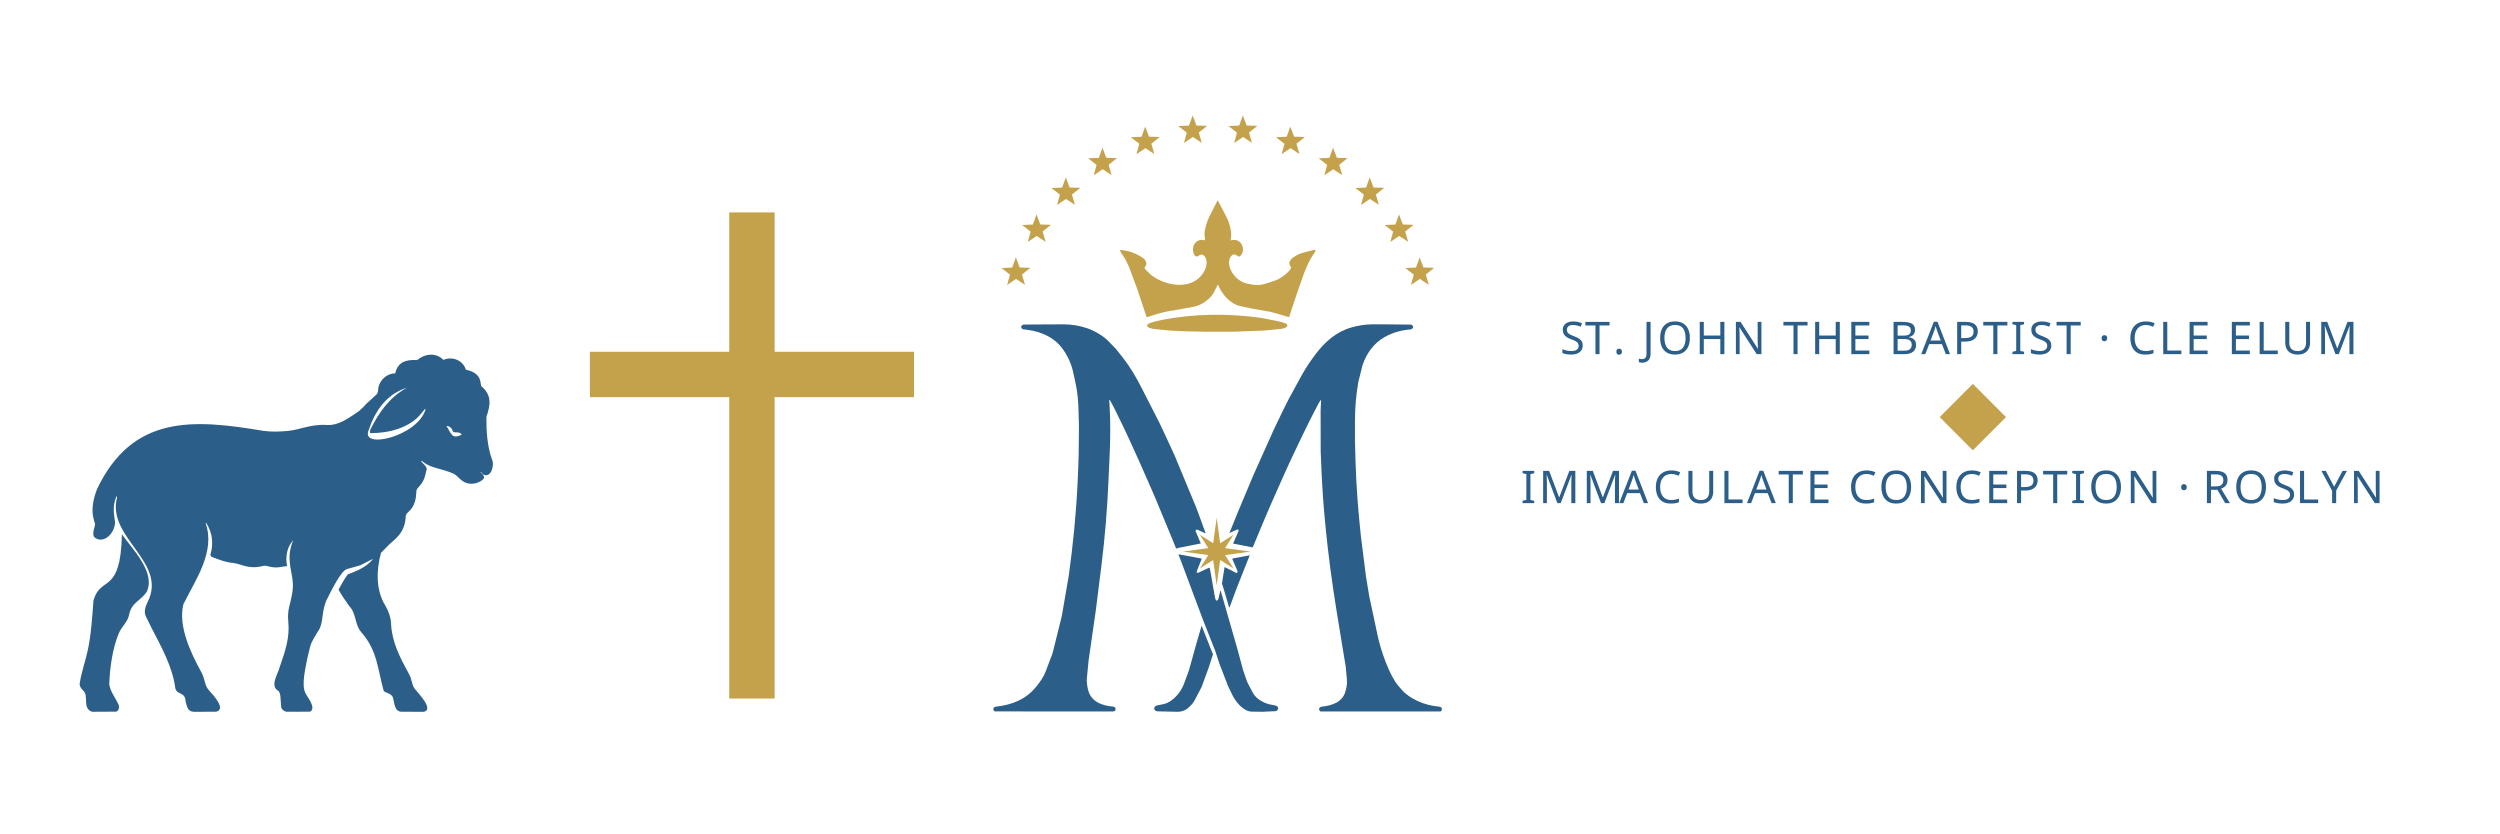
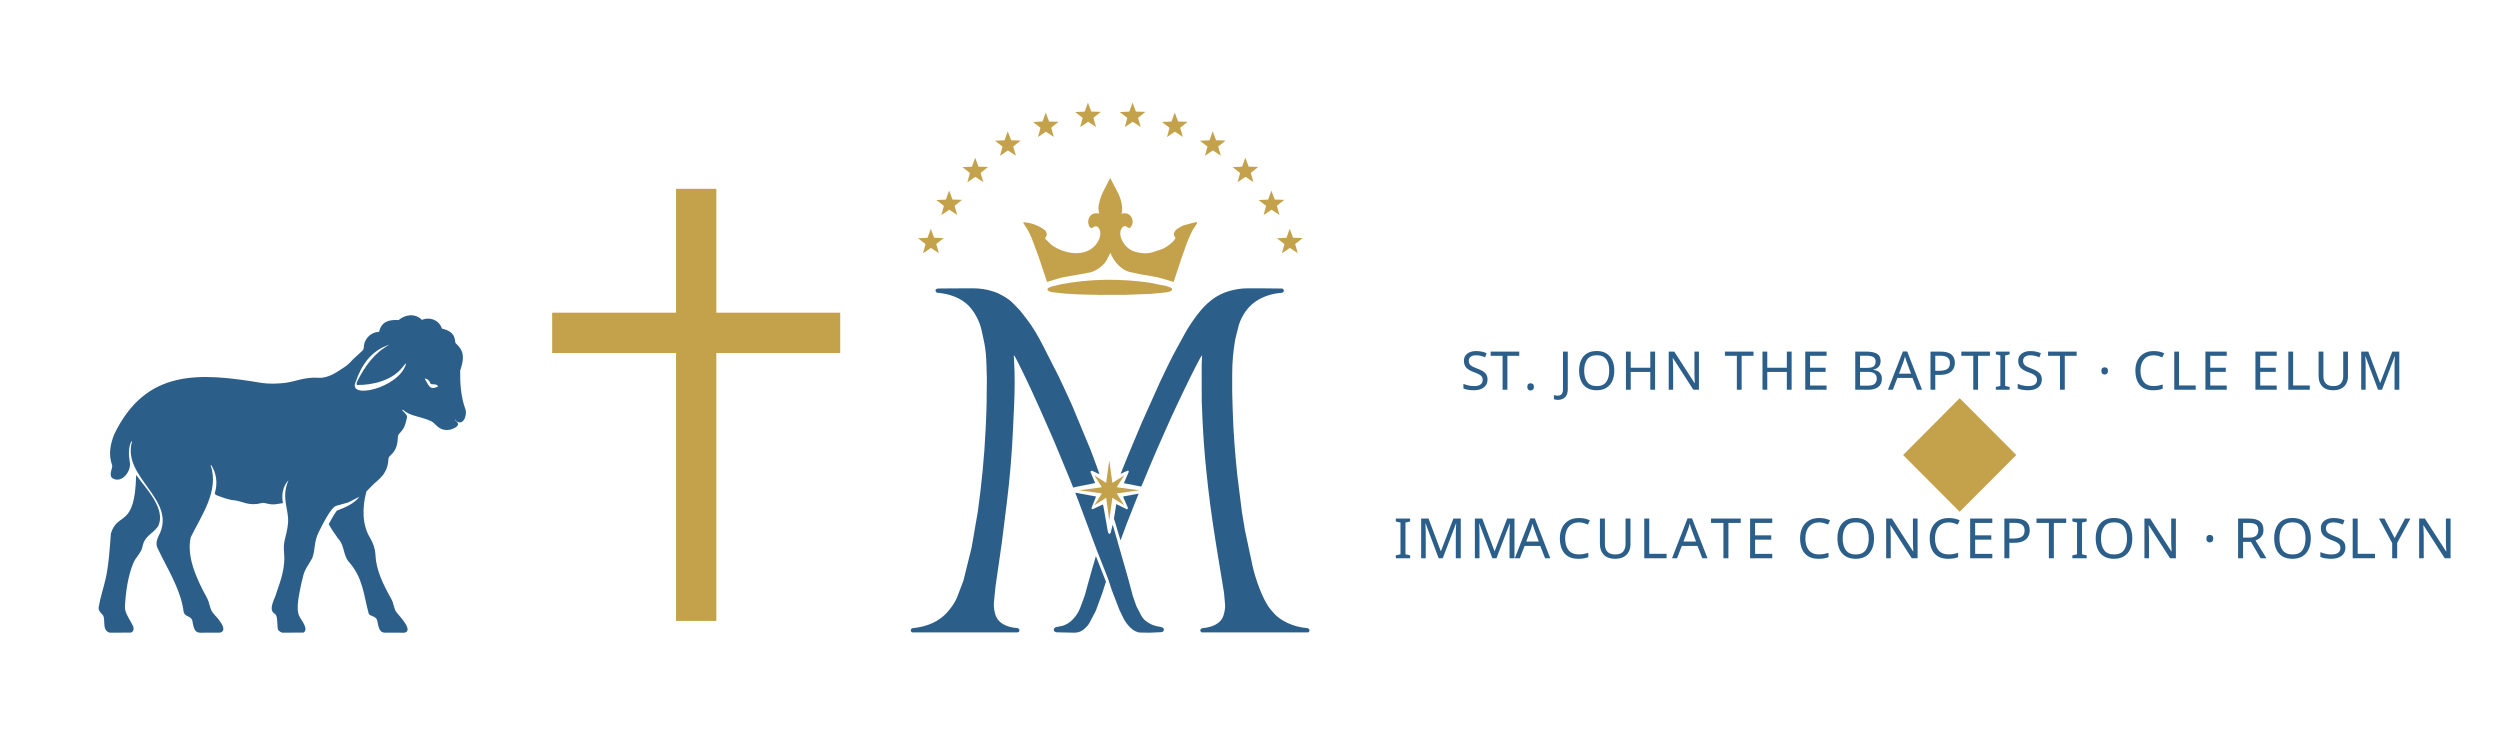
- <svg xmlns="http://www.w3.org/2000/svg" id="AB4-primary-lockup" viewBox="0 0 3600 1200">
+ <svg xmlns="http://www.w3.org/2000/svg" id="AB4-primary-lockup" viewBox="0 0 4050 1200">
  <g id="lockup-full-color">
    <g id="icon-group">
      <g id="lockup-m">
        <g id="crown-stars-accent">
-           <path d="M1747.99,421.07c-4.21,8.41-17.58,18.5-27.59,20.35l-19.25,3.57c-11.23,2.08-22.31,3.29-33.13,6.62l-16.83,5.18-13.66-40.93-11.23-30.18-4.13-9c-3.45-7.52-11.63-17.02-8.85-16.7l5.32.63c7.87.93,14.97,3.84,21.94,7.5l6.51,4.3c1.98,1.3,3.59,4.94,3.75,7.51.18,2.77-4.14,5.33-1.92,7.52l8.61,8.49c17.85,13.81,46.86,20,65.27,7.28,13.43-9.28,19.91-28.14,9.74-36.12-.98-.77-3.89-.59-4.88.09l-2.79,1.91c-1.08.74-3.92-.1-4.74-1.55-3.37-6.01-3.06-13.24,1.57-18.31,3.51-3.84,8.71-4.52,13.57-3.21l-.73-8.48c-.52-6.07,3.94-20.01,7.32-26.58l11.67-22.67,12.36,23.73c5.21,10,8.75,23.79,6.08,34.18l3.18-.55c7.06-1.22,12.76,3.59,14.38,10.32,1.84,7.63-3.61,14.33-5.87,13.5s-6.03-5.88-10.48-1.06c-9.61,10.41,2.29,36.07,23.6,40.17l6.05,1.16c6.97,1.34,14.28.66,20.99-1.61l13.33-4.51c6.2-2.09,21.04-12.45,22.15-18.67-1.46-1.36-3.39-5.04-2.39-7.46,1.07-2.58,2.89-5.21,5.06-6.64,3.99-2.63,7.95-5.17,12.48-6.36l17.63-4.65c.74-.19,2.92.69,2.45,1.42l-7.51,11.68-4.08,8.31-4.81,11.37-9.58,27.03-12.28,37.08-26.04-7.58-29.04-5.07-16.01-3.5c-13.41-2.93-26.22-17.26-31.22-30.73l-1.08,1.37-4.92,9.81Z" fill="#c4a24c" />
-           <path d="M1777.03,477.66l-40.21.09-25.21-.56-11.58-.41c-13.29-.47-25.98-1.55-39.23-3.26-4.08-.53-8.61-2.13-8.91-4.19-.1-.69.62-2.57,1.29-2.85l5.62-2.34,14.47-3.54c47.09-9.09,96.7-9.54,144.16-2.62l27.26,5.48,7.63,2.71c.56.2,1.45,1.88,1.5,2.48.19,2.48-4.72,4.53-9.11,4.96l-24.47,2.41-43.21,1.64Z" fill="#c4a24c" />
-           <polygon points="1776.23 818.53 1757.02 806.39 1752.01 843.11 1747.01 806.39 1727.8 818.53 1739.93 799.32 1703.21 794.31 1739.93 789.3 1727.8 770.09 1747.01 782.22 1752.01 745.51 1757.02 782.22 1776.23 770.09 1764.1 789.3 1800.81 794.31 1764.1 799.32 1776.23 818.53" fill="#c4a24c" />
+           <path d="M1793,421.07c-4.21,8.41-17.58,18.5-27.59,20.35l-19.25,3.57c-11.23,2.08-22.31,3.29-33.13,6.62l-16.83,5.18-13.66-40.93-11.23-30.18-4.13-9c-3.45-7.52-11.63-17.02-8.85-16.7l5.32.63c7.87.93,14.97,3.84,21.94,7.5l6.51,4.3c1.98,1.3,3.59,4.94,3.75,7.51.18,2.77-4.14,5.33-1.92,7.52l8.61,8.49c17.85,13.81,46.86,20,65.27,7.28,13.43-9.28,19.91-28.14,9.74-36.12-.98-.77-3.89-.59-4.88.09l-2.79,1.91c-1.08.74-3.92-.1-4.74-1.55-3.37-6.01-3.06-13.24,1.57-18.31,3.51-3.84,8.71-4.52,13.57-3.21l-.73-8.48c-.52-6.07,3.94-20.01,7.32-26.58l11.67-22.67,12.36,23.73c5.21,10,8.75,23.79,6.08,34.18l3.18-.55c7.06-1.22,12.76,3.59,14.38,10.32,1.84,7.63-3.61,14.33-5.87,13.5s-6.03-5.88-10.48-1.06c-9.61,10.41,2.29,36.07,23.6,40.17l6.05,1.16c6.97,1.34,14.28.66,20.99-1.61l13.33-4.51c6.2-2.09,21.04-12.45,22.15-18.67-1.46-1.36-3.39-5.04-2.39-7.46,1.07-2.58,2.89-5.21,5.06-6.64,3.99-2.63,7.95-5.17,12.48-6.36l17.63-4.65c.74-.19,2.92.69,2.45,1.42l-7.51,11.68-4.08,8.31-4.81,11.37-9.58,27.03-12.28,37.08-26.04-7.58-29.04-5.07-16.01-3.5c-13.41-2.93-26.22-17.26-31.22-30.73l-1.08,1.37-4.92,9.81Z" fill="#c4a24c" />
+           <path d="M1822.04,477.66l-40.21.09-25.21-.56-11.58-.41c-13.29-.47-25.98-1.55-39.23-3.26-4.08-.53-8.61-2.13-8.91-4.19-.1-.69.62-2.57,1.29-2.85l5.62-2.34,14.47-3.54c47.09-9.09,96.7-9.54,144.16-2.62l27.26,5.48,7.63,2.71c.56.2,1.45,1.88,1.5,2.48.19,2.48-4.72,4.53-9.11,4.96l-24.47,2.41-43.21,1.64Z" fill="#c4a24c" />
+           <polygon points="1821.24 818.53 1802.03 806.39 1797.03 843.11 1792.02 806.39 1772.81 818.53 1784.94 799.32 1748.22 794.31 1784.94 789.3 1772.81 770.09 1792.02 782.22 1797.03 745.51 1802.03 782.22 1821.24 770.09 1809.11 789.3 1845.83 794.31 1809.11 799.32 1821.24 818.53" fill="#c4a24c" />
          <g id="Stars">
-             <polygon id="Left_Star" data-name="Left Star" points="1476.01 410.17 1463.08 401.68 1450.28 410.37 1454.37 395.45 1442.15 385.96 1457.6 385.23 1462.85 370.68 1468.31 385.15 1483.77 385.64 1471.7 395.31 1476.01 410.17" fill="#c4a24c" />
-             <polygon points="1505.72 348.27 1492.79 339.77 1479.99 348.46 1484.08 333.54 1471.86 324.05 1487.31 323.33 1492.56 308.77 1498.02 323.25 1513.48 323.74 1501.41 333.41 1505.72 348.27" fill="#c4a24c" />
-             <polygon points="1547.92 294.98 1534.99 286.49 1522.19 295.18 1526.28 280.26 1514.06 270.77 1529.51 270.04 1534.76 255.49 1540.22 269.96 1555.68 270.45 1543.61 280.12 1547.92 294.98" fill="#c4a24c" />
-             <polygon points="1600.72 252.21 1587.79 243.71 1575 252.4 1579.08 237.48 1566.86 228 1582.31 227.27 1587.56 212.72 1593.03 227.19 1608.49 227.68 1596.41 237.35 1600.72 252.21" fill="#c4a24c" />
-             <polygon points="1662.24 221.83 1649.32 213.34 1636.52 222.03 1640.6 207.1 1628.38 197.62 1643.83 196.89 1649.08 182.34 1654.55 196.81 1670.01 197.3 1657.93 206.97 1662.24 221.83" fill="#c4a24c" />
-             <polygon points="1730.59 205.74 1717.66 197.24 1704.87 205.93 1708.95 191.01 1696.73 181.53 1712.18 180.8 1717.43 166.25 1722.89 180.72 1738.36 181.21 1726.28 190.88 1730.59 205.74" fill="#c4a24c" />
-             <polygon points="1802.88 205.74 1789.95 197.24 1777.16 205.93 1781.24 191.01 1769.02 181.53 1784.47 180.8 1789.72 166.25 1795.19 180.72 1810.65 181.21 1798.57 190.88 1802.88 205.74" fill="#c4a24c" />
-             <polygon points="1871.23 221.83 1858.3 213.34 1845.51 222.03 1849.59 207.1 1837.37 197.62 1852.82 196.89 1858.07 182.34 1863.53 196.81 1879 197.3 1866.92 206.97 1871.23 221.83" fill="#c4a24c" />
-             <polygon points="1932.75 252.21 1919.82 243.71 1907.03 252.4 1911.11 237.48 1898.89 228 1914.34 227.27 1919.59 212.72 1925.06 227.19 1940.52 227.68 1928.44 237.35 1932.75 252.21" fill="#c4a24c" />
-             <polygon points="1985.56 294.98 1972.63 286.49 1959.83 295.18 1963.91 280.26 1951.69 270.77 1967.15 270.04 1972.39 255.49 1977.86 269.96 1993.32 270.45 1981.25 280.12 1985.56 294.98" fill="#c4a24c" />
-             <polygon points="2027.76 348.27 2014.83 339.77 2002.03 348.46 2006.12 333.54 1993.9 324.05 2009.35 323.33 2014.59 308.77 2020.06 323.25 2035.52 323.74 2023.45 333.41 2027.76 348.27" fill="#c4a24c" />
-             <polygon id="Right_Star" data-name="Right Star" points="2057.47 410.17 2044.54 401.68 2031.74 410.37 2035.82 395.45 2023.6 385.96 2039.06 385.23 2044.3 370.68 2049.77 385.15 2065.23 385.64 2053.16 395.31 2057.47 410.17" fill="#c4a24c" />
+             <polygon id="Left_Star" data-name="Left Star" points="1521.02 410.17 1508.09 401.68 1495.29 410.37 1499.38 395.45 1487.16 385.96 1502.61 385.23 1507.86 370.68 1513.32 385.15 1528.79 385.64 1516.71 395.31 1521.02 410.17" fill="#c4a24c" />
+             <polygon points="1550.73 348.27 1537.8 339.77 1525 348.46 1529.09 333.54 1516.87 324.05 1532.32 323.33 1537.57 308.77 1543.03 323.25 1558.5 323.74 1546.42 333.41 1550.73 348.27" fill="#c4a24c" />
+             <polygon points="1592.93 294.98 1580 286.49 1567.2 295.18 1571.29 280.26 1559.07 270.77 1574.52 270.04 1579.77 255.49 1585.23 269.96 1600.7 270.45 1588.62 280.12 1592.93 294.98" fill="#c4a24c" />
+             <polygon points="1645.74 252.21 1632.81 243.71 1620.01 252.4 1624.09 237.48 1611.87 228 1627.33 227.27 1632.57 212.72 1638.04 227.19 1653.5 227.68 1641.42 237.35 1645.74 252.21" fill="#c4a24c" />
+             <polygon points="1707.26 221.83 1694.33 213.34 1681.53 222.03 1685.61 207.1 1673.39 197.62 1688.85 196.89 1694.09 182.34 1699.56 196.81 1715.02 197.3 1702.94 206.97 1707.26 221.83" fill="#c4a24c" />
+             <polygon points="1775.6 205.74 1762.68 197.24 1749.88 205.93 1753.96 191.01 1741.74 181.53 1757.2 180.8 1762.44 166.25 1767.91 180.72 1783.37 181.21 1771.29 190.88 1775.6 205.74" fill="#c4a24c" />
+             <polygon points="1847.9 205.74 1834.97 197.24 1822.17 205.93 1826.25 191.01 1814.03 181.53 1829.49 180.8 1834.73 166.25 1840.2 180.72 1855.66 181.21 1843.58 190.88 1847.9 205.74" fill="#c4a24c" />
+             <polygon points="1916.24 221.83 1903.32 213.34 1890.52 222.03 1894.6 207.1 1882.38 197.62 1897.83 196.89 1903.08 182.34 1908.55 196.81 1924.01 197.3 1911.93 206.97 1916.24 221.83" fill="#c4a24c" />
+             <polygon points="1977.76 252.21 1964.84 243.71 1952.04 252.4 1956.12 237.48 1943.9 228 1959.36 227.27 1964.6 212.72 1970.07 227.19 1985.53 227.68 1973.45 237.35 1977.76 252.21" fill="#c4a24c" />
+             <polygon points="2030.57 294.98 2017.64 286.49 2004.84 295.18 2008.93 280.26 1996.71 270.77 2012.16 270.04 2017.41 255.49 2022.87 269.96 2038.33 270.45 2026.26 280.12 2030.57 294.98" fill="#c4a24c" />
+             <polygon points="2072.77 348.27 2059.84 339.77 2047.04 348.46 2051.13 333.54 2038.91 324.05 2054.36 323.33 2059.61 308.77 2065.07 323.25 2080.53 323.74 2068.46 333.41 2072.77 348.27" fill="#c4a24c" />
+             <polygon id="Right_Star" data-name="Right Star" points="2102.48 410.17 2089.55 401.68 2076.75 410.37 2080.84 395.45 2068.62 385.96 2084.07 385.23 2089.32 370.68 2094.78 385.15 2110.24 385.64 2098.17 395.31 2102.48 410.17" fill="#c4a24c" />
          </g>
        </g>
        <g id="m-letterform">
          <g>
-             <path d="M1903.58,690.68l-.84-16.82-.95-24.42-.1-58.41.74-15.71-2.98,4.31-7.58,14.43-9.81,19.5-12.69,26.27-7.31,15.39-4.16,8.9-5.68,12.24-20.96,47.18-5.67,13.06-8.96,21.15-11.7,28.16c-.25.6-1.18,2.08-1.37,2.34l-10.17-2.01-17.73-3.49,7.67-17.62c.21-.49.29-2.12-.09-2.25l-1.5-.49-11.42,5.21,13.19-32.46,21.14-50.4,29.63-66.12,11.87-24.76,5.91-11.92,3.85-7.61,18.09-33.12c6.09-11.15,12.95-21.3,20.6-31.4,13.55-17.87,29.98-32.3,51.82-38.39,9.82-2.74,19.7-4.36,29.86-4.35l22.24.02,33.49.35c1.33.01,2.98,2.31,2.93,3.64-.04,1.19-1.88,3.17-3.29,3.27-13.4.97-25.72,4.32-37.36,10.78-16.06,8.91-26.37,23.53-32.29,40.83l-6.01,24.08c-3.09,18.21-4.82,36.17-4.83,54.73l-.02,30.09.82,29.36c1.01,36.09,3.85,71.22,7.63,107.18l7.37,58.48,4.86,29.32,12.13,56.82c4.3,20.13,16.66,56.43,29.48,71.34l4.91,5.7c6.17,7.17,14.11,12.22,22.71,16.26,10.03,4.71,20.31,7.2,31.52,8.26,1.48.14,3.14,1.36,3.67,2.44s-.46,4.49-2.23,4.49h-172.1c-1.42,0-2.73-2.85-2.46-3.9.38-1.45,2.06-2.86,3.87-3.03,14.91-1.4,29.71-6.78,33.94-21.32,1.63-5.62,2.83-11.63,2.29-17.54l-1.71-18.8-8.45-51.18c-6.63-40.15-12.81-79.49-17.38-119.92-3.7-32.75-6.77-64.73-8.44-98.12Z" fill="#2c5e8a" />
-             <path d="M1761.88,847.38l-2.28-7.07,3.77-23.73,17.11,8.55c.93.47,2.16-2.43,1.62-2.78l-7.38-16.72.4-1.49,18.6-3.38,5.91-1.07-4.8,11.88-14.7,37.18-9,24.39-.61,1.65c-.12.32-.75-.65-.88-1.07l-3.35-11.41-4.41-14.93Z" fill="#2c5e8a" />
-             <path d="M1597.31,575.69l.59,10.46c1.34,23.68.99,46.87-.08,70.59l-1.62,35.93c-1.84,40.86-5.04,80.91-10.12,121.45l-8.15,65.08-10.33,71.77-2.47,25.27c-.56,5.74.38,11.54,1.69,17.07,3.9,16.47,19.45,22.97,36,24.13,1.31.09,3.68,1.58,3.62,2.74-.06,1.13-.21,2.37-.41,2.98-.25.77-2.25,1.32-3.48,1.32l-169.68-.02c-1.49,0-2.72-2.82-2.52-3.91s1.84-2.77,3.19-2.91c23.54-2.43,43.95-10.55,58.8-29.02,5.5-6.85,10.49-13.93,13.6-22.15l9.82-25.93,13.22-53.39,10.17-58.94c6.01-44.21,10.48-87.8,12.52-132.29l.9-19.65.74-22.75.38-40.6-.64-21.99c-.38-13.19-1.36-26.04-4.18-38.9l-3.79-17.29c-2.96-13.48-10.46-28.33-19.99-38.52-6.68-7.14-14.96-12.18-24-15.8-9.14-3.66-18.17-5.21-28.07-6.27-1.19-.13-2.75-2.64-2.56-3.81.21-1.31,2.24-2.93,3.65-2.94l21.3-.19,35.25-.17c11.8-.06,23.28,1.76,34.48,5.48,9.98,3.32,23.43,11.02,30.44,18.24l11.61,11.94,10.72,13.73c10.65,13.64,18.97,28.33,26.87,43.82l25.2,49.45,7.83,16.6,8.47,18.35,5.37,11.79,29.79,71.7,4.54,11.82,10.16,28.08-2.43-.92-8.67-4.06c-.48-.23-1.74-.41-2.17-.42-.57-.01-1.43,1.74-1.2,2.28l6.82,16.11.65,1.54c.02.06-.66.12-1.25.24l-14.76,2.96-15.75,3.11-3.79,1.01-5.28-13.15-25.42-61.4-10.9-24.96-11.2-25.35-12.93-28.53-4.13-8.93-5.97-12.69-12.56-25.74-6.46-12.32c-.12-.23-1.62-1.28-1.44-1.13Z" fill="#2c5e8a" />
+             <path d="M1948.6,690.68l-.84-16.82-.95-24.42-.1-58.41.74-15.71-2.98,4.31-7.58,14.43-9.81,19.5-12.69,26.27-7.31,15.39-4.16,8.9-5.68,12.24-20.96,47.18-5.67,13.06-8.96,21.15-11.7,28.16c-.25.6-1.18,2.08-1.37,2.34l-10.17-2.01-17.73-3.49,7.67-17.62c.21-.49.29-2.12-.09-2.25l-1.5-.49-11.42,5.21,13.19-32.46,21.14-50.4,29.63-66.12,11.87-24.76,5.91-11.92,3.85-7.61,18.09-33.12c6.09-11.15,12.95-21.3,20.6-31.4,13.55-17.87,29.98-32.3,51.82-38.39,9.82-2.74,19.7-4.36,29.86-4.35l22.24.02,33.49.35c1.33.01,2.98,2.31,2.93,3.64-.04,1.19-1.88,3.17-3.29,3.27-13.4.97-25.72,4.32-37.36,10.78-16.06,8.91-26.37,23.53-32.29,40.83l-6.01,24.08c-3.09,18.21-4.82,36.17-4.83,54.73l-.02,30.09.82,29.36c1.01,36.09,3.85,71.22,7.63,107.18l7.37,58.48,4.86,29.32,12.13,56.82c4.3,20.13,16.66,56.43,29.48,71.34l4.91,5.7c6.17,7.17,14.11,12.22,22.71,16.26,10.03,4.71,20.31,7.2,31.52,8.26,1.48.14,3.14,1.36,3.67,2.44s-.46,4.49-2.23,4.49h-172.1c-1.42,0-2.73-2.85-2.46-3.9.38-1.45,2.06-2.86,3.87-3.03,14.91-1.4,29.71-6.78,33.94-21.32,1.63-5.62,2.83-11.63,2.29-17.54l-1.71-18.8-8.45-51.18c-6.63-40.15-12.81-79.49-17.38-119.92-3.7-32.75-6.77-64.73-8.44-98.12Z" fill="#2c5e8a" />
+             <path d="M1806.89,847.38l-2.28-7.07,3.77-23.73,17.11,8.55c.93.47,2.16-2.43,1.62-2.78l-7.38-16.72.4-1.49,18.6-3.38,5.91-1.07-4.8,11.88-14.7,37.18-9,24.39-.61,1.65c-.12.32-.75-.65-.88-1.07l-3.35-11.41-4.41-14.93Z" fill="#2c5e8a" />
+             <path d="M1642.32,575.69l.59,10.46c1.34,23.68.99,46.87-.08,70.59l-1.62,35.93c-1.84,40.86-5.04,80.91-10.12,121.45l-8.15,65.08-10.33,71.77-2.47,25.27c-.56,5.74.38,11.54,1.69,17.07,3.9,16.47,19.45,22.97,36,24.13,1.31.09,3.68,1.58,3.62,2.74-.06,1.13-.21,2.37-.41,2.98-.25.77-2.25,1.32-3.48,1.32l-169.68-.02c-1.49,0-2.72-2.82-2.52-3.91s1.84-2.77,3.19-2.91c23.54-2.43,43.95-10.55,58.8-29.02,5.5-6.85,10.49-13.93,13.6-22.15l9.82-25.93,13.22-53.39,10.17-58.94c6.01-44.21,10.48-87.8,12.52-132.29l.9-19.65.74-22.75.38-40.6-.64-21.99c-.38-13.19-1.36-26.04-4.18-38.9l-3.79-17.29c-2.96-13.48-10.46-28.33-19.99-38.52-6.68-7.14-14.96-12.18-24-15.8-9.14-3.66-18.17-5.21-28.07-6.27-1.19-.13-2.75-2.64-2.56-3.81.21-1.31,2.24-2.93,3.65-2.94l21.3-.19,35.25-.17c11.8-.06,23.28,1.76,34.48,5.48,9.98,3.32,23.43,11.02,30.44,18.24l11.61,11.94,10.72,13.73c10.65,13.64,18.97,28.33,26.87,43.82l25.2,49.45,7.83,16.6,8.47,18.35,5.37,11.79,29.79,71.7,4.54,11.82,10.16,28.08-2.43-.92-8.67-4.06c-.48-.23-1.74-.41-2.17-.42-.57-.01-1.43,1.74-1.2,2.28l6.82,16.11.65,1.54c.02.06-.66.12-1.25.24l-14.76,2.96-15.75,3.11-3.79,1.01-5.28-13.15-25.42-61.4-10.9-24.96-11.2-25.35-12.93-28.53-4.13-8.93-5.97-12.69-12.56-25.74-6.46-12.32c-.12-.23-1.62-1.28-1.44-1.13Z" fill="#2c5e8a" />
          </g>
          <g>
-             <path d="M1840.53,1019.61c-1.08-5.58-8.45-2.89-19.21-7.59-7.28-3.17-13.9-7.96-17.55-14.97l-7.8-14.98-5.88-16.88-8.11-30.15-24.04-83.92c-.18-.09-.5-.25-.69-.35l-2.77,11.82c-.17.71-1.79,2.55-2.39,2.44-.92-.17-2.1-2.3-2.28-3.37l-5.49-31.24-1.92-10.9c-.09-.53-.8-2.2-.92-2.32l-15.94,7.57c-.53.25-2.2,0-2.26-.43-.04-.29-.04-1.4.14-1.85l7.15-18.1-33.73-6.24,3.98,10.19,31.63,84.63h.02s16.96,43.01,16.96,43.01c.15-.02.23-.01.1.05l6.6,20.06,12.22,31.72,6.05,12.63c5,10.44,16.36,24.11,27.91,24.29l15.75.24,18.72-.9c1.99-.1,4.15-2.45,3.76-4.47Z" fill="#2c5e8a" />
-             <path d="M1757.24,850.77h0c-.24-.12-.17-.09,0,0Z" fill="#2c5e8a" />
+             <path d="M1885.54,1019.61c-1.08-5.58-8.45-2.89-19.21-7.59-7.28-3.17-13.9-7.96-17.55-14.97l-7.8-14.98-5.88-16.88-8.11-30.15-24.04-83.92c-.18-.09-.5-.25-.69-.35l-2.77,11.82c-.17.71-1.79,2.55-2.39,2.44-.92-.17-2.1-2.3-2.28-3.37l-5.49-31.24-1.92-10.9c-.09-.53-.8-2.2-.92-2.32l-15.94,7.57c-.53.25-2.2,0-2.26-.43-.04-.29-.04-1.4.14-1.85l7.15-18.1-33.73-6.24,3.98,10.19,31.63,84.63h.02s16.96,43.01,16.96,43.01c.15-.02.23-.01.1.05l6.6,20.06,12.22,31.72,6.05,12.63c5,10.44,16.36,24.11,27.91,24.29l15.75.24,18.72-.9c1.99-.1,4.15-2.45,3.76-4.47Z" fill="#2c5e8a" />
+             <path d="M1802.26,850.77h0c-.24-.12-.17-.09,0,0Z" fill="#2c5e8a" />
          </g>
-           <path d="M1745.12,938.45h-.01s-14.79-37.52-14.79-37.52l-8.72,30.08-9.52,34.33-7.26,19.58c-4.53,12.22-16.3,26.31-29.44,29.02l-9.51,1.97c-2.12.44-3.98,2.55-3.8,4.59.19,2.14,2.4,3.77,4.78,3.82l28.54.65c6.33.14,12.38-2.37,16.84-6.67,2.93-2.82,5.88-5.76,7.76-9.35l10.35-19.73,10.41-28.53,5.9-18.43-1.51-3.84Z" fill="#2c5e8a" />
+           <path d="M1790.13,938.45h-.01s-14.79-37.52-14.79-37.52l-8.72,30.08-9.52,34.33-7.26,19.58c-4.53,12.22-16.3,26.31-29.44,29.02l-9.51,1.97c-2.12.44-3.98,2.55-3.8,4.59.19,2.14,2.4,3.77,4.78,3.82l28.54.65c6.33.14,12.38-2.37,16.84-6.67,2.93-2.82,5.88-5.76,7.76-9.35l10.35-19.73,10.41-28.53,5.9-18.43-1.51-3.84Z" fill="#2c5e8a" />
        </g>
      </g>
      <g id="lockup-lamb">
-         <path d="M606.34,664.25c2.15,2.99,8.87,7.67,8.02,11.85-3.1,12.69-3.52,16.81-12.98,26.91-3.72,3.98-.08,11.11-5.45,23.5-4.54,10.47-11.43,11.41-11.65,16.69-1.06,25.56-16.56,33.37-25.58,42.6l-10.09,10.32c-6.96,25.46-7.27,54.23,6.16,75.65,4.8,8.51,7.98,16.91,8.4,26.77,1.08,25.26,12.67,48.28,24.71,69.95,6.27,10.82,4.55,17.97,10.24,24.41,4.38,5.66,27.33,29,12,32.1,0,0-32.31-.11-32.31-.11-9.85-.5-9.81-12.77-11.79-19.63-1.85-7.96-12.6-6.67-13.77-11.42-8.53-30.88-8.87-57.42-32.27-83.79-9.37-10.9-6.66-26.73-17.1-37.29-4.14-5.61-12.11-17.47-15.39-23.6,4.3-7.96,8-14.85,13.22-21.98,13.05-4.92,27.89-10.96,36.48-22.46l-18.5,9.37-18.99,5.35c-8.7,1.95-24.27,34.4-28.69,43.16-8.3,16.7-4.95,33.01-11.55,43.96-4.47,7.79-10.82,16.37-13.01,25.16,0,0-3.66,15.11-3.66,15.11-2.49,13.59-9.19,38.91-2.98,51.31,3.02,6.34,15.92,20.91,6.87,26.66l-34.59.13c-2.97-.9-6.95-3.56-7.18-6.67l-1.15-15.55c-.17-2.24-1.22-6.72-2.97-7.88-12.97-6.88.05-25.19,2.09-34.68,7.53-21.4,14.61-41.89,12.28-64.91-.77-7.57-.39-14.79,1.45-22.19,2.77-11.09,5.83-22.47,5.04-33.96-1.33-19.36-10.3-35.56.68-61.26-9.19,10.12-11.62,23.82-8.92,37.25l-10.55,1.62c-12.48,1.92-18.03-3.33-24.36-1.69-20.53,5.33-30.48-2.85-42.86-4.39-10.22-.7-21.16-4.98-30.61-8.68-.83-.31-2.07-2.24-2.15-2.8,4.92-15.93,3.01-32.53-6-46.15l-.75.46c14.41,41.06-14.68,81.42-32.08,116.75-7.58,31.37,10.17,68.93,25.3,96.68,6.33,10.89,4.7,20.01,11.84,27.48,6.87,7.49,24.58,26.96,10.13,30.53,0,0-32.56.1-32.56.1-8.95-.35-9.81-8.81-11.54-15.36-.76-14.02-12.35-8.24-14.77-18.67-3.92-31.04-20.82-60.62-34.85-87.99,0,0-7.6-15.49-7.6-15.49-2.99-6.09-.8-13.71,2.12-19.62,30.74-58.47-59.17-93.41-43.53-151.56-.03-1.92-.53-2.25-1.41-.33-4.46,10.91-3.74,20.87-2.03,31.98,3.41,14.91-12.56,35.5-27.11,27.23-7-3.57-2.17-13.74-1.23-19.25.99-4.25-10.35-17.25,2.96-51.78,51.18-106.81,137.84-100.88,239.89-83.67,11.57,1.51,23.11,1.19,34.74.07,18.43-1.77,33.59-10.27,56.86-8.53,15.92.81,29.62-9.28,42.25-17.65,4.02-2.22,11.39-9.84,14.45-13.31,0,0,14.06-12.89,14.06-12.89,4.2-3.85.45-8.14,5.56-17.31,4.52-8.1,12.34-12.89,21.55-13.29,3.85-17.06,16.3-19.82,31.59-19.08,10.88-9.14,27-11.4,37.78-.25,12.66-5.6,28.18.48,32.4,14.12,24.97,5.34,19.94,21.27,22.35,23.84,15.51,13.36,12.94,27.01,7.19,44.22-.23,20.46,1.12,41.69,7.97,61.04,4.13,8.24-1.37,27.39-12.16,21.91l-1.35.16c7.16,5.69-5.04,11.12-10.15,12.43-18.93,3.68-23.27-9.9-31.57-13.87-18.57-8.15-33.54-7.54-45.39-18.21l-1.4.4ZM606.57,595.46c-16.61,20.78-47.35,28.53-73.18,28.21-1.09.07-.65-4.05-.04-5.13,12.16-24.46,28.1-47.19,52.73-60.21-29.03,8.93-45.72,32.76-55,60.62-13.29,28.85,69.33,10.08,81.52-28.8l-.41-1.57-5.62,6.86ZM652.02,620.7c-1.37-4.35-4.97-7.46-9.08-7.28,6.47,10,7.65,20.02,21.89,12.45-3.17-5.75-11.55-1.16-12.81-5.17ZM606.82,662.61l-1.21-.11,1.21.11ZM693.94,680.92l-2.18-1.46,1.12,2.04,1.06-.58ZM694.46,681.6l-.84.87.65.59.82-.75-.63-.72Z" fill="#2c5e8a" />
-         <path d="M170.38,1013.94c1.82,3.39,1.26,9.46-3.13,10.84l-34.5.19c-14.25-4.24-5.16-22.79-12.04-29.54-3.44-3.38-6.79-7.27-5.79-12.21,2.45-15.2,7.68-30.06,11.04-44.99,5.02-21.17,7.03-51.72,8.65-73.67,10.55-36.6,39.14-7.23,40.91-95.2,15.62,21.98,49.39,55.4,35.47,83.39-9.12,12.83-21.71,14.81-25.21,32.98-1.91,9.92-10.8,16.63-14.9,26.63-8.72,21.24-12.41,47.52-13.49,70.86-.64,9.79,9.21,22.22,13,30.73Z" fill="#2c5e8a" />
+         <path d="M651.36,664.25c2.15,2.99,8.87,7.67,8.02,11.85-3.1,12.69-3.52,16.81-12.98,26.91-3.72,3.98-.08,11.11-5.45,23.5-4.54,10.47-11.43,11.41-11.65,16.69-1.06,25.56-16.56,33.37-25.58,42.6l-10.09,10.32c-6.96,25.46-7.27,54.23,6.16,75.65,4.8,8.51,7.98,16.91,8.4,26.77,1.08,25.26,12.67,48.28,24.71,69.95,6.27,10.82,4.55,17.97,10.24,24.41,4.38,5.66,27.33,29,12,32.1,0,0-32.31-.11-32.31-.11-9.85-.5-9.81-12.77-11.79-19.63-1.85-7.96-12.6-6.67-13.77-11.42-8.53-30.88-8.87-57.42-32.27-83.79-9.37-10.9-6.66-26.73-17.1-37.29-4.14-5.61-12.11-17.47-15.39-23.6,4.3-7.96,8-14.85,13.22-21.98,13.05-4.92,27.89-10.96,36.48-22.46l-18.5,9.37-18.99,5.35c-8.7,1.95-24.27,34.4-28.69,43.16-8.3,16.7-4.95,33.01-11.55,43.96-4.47,7.79-10.82,16.37-13.01,25.16,0,0-3.66,15.11-3.66,15.11-2.49,13.59-9.19,38.91-2.98,51.31,3.02,6.34,15.92,20.91,6.87,26.66l-34.59.13c-2.97-.9-6.95-3.56-7.18-6.67l-1.15-15.55c-.17-2.24-1.22-6.72-2.97-7.88-12.97-6.88.05-25.19,2.09-34.68,7.53-21.4,14.61-41.89,12.28-64.91-.77-7.57-.39-14.79,1.45-22.19,2.77-11.09,5.83-22.47,5.04-33.96-1.33-19.36-10.3-35.56.68-61.26-9.19,10.12-11.62,23.82-8.92,37.25l-10.55,1.62c-12.48,1.92-18.03-3.33-24.36-1.69-20.53,5.33-30.48-2.85-42.86-4.39-10.22-.7-21.16-4.98-30.61-8.68-.83-.31-2.07-2.24-2.15-2.8,4.92-15.93,3.01-32.53-6-46.15l-.75.46c14.41,41.06-14.68,81.42-32.08,116.75-7.58,31.37,10.17,68.93,25.3,96.68,6.33,10.89,4.7,20.01,11.84,27.48,6.87,7.49,24.58,26.96,10.13,30.53,0,0-32.56.1-32.56.1-8.95-.35-9.81-8.81-11.54-15.36-.76-14.02-12.35-8.24-14.77-18.67-3.92-31.04-20.82-60.62-34.85-87.99,0,0-7.6-15.49-7.6-15.49-2.99-6.09-.8-13.71,2.12-19.62,30.74-58.47-59.17-93.41-43.53-151.56-.03-1.92-.53-2.25-1.41-.33-4.46,10.91-3.74,20.87-2.03,31.98,3.41,14.91-12.56,35.5-27.11,27.23-7-3.57-2.17-13.74-1.23-19.25.99-4.25-10.35-17.25,2.96-51.78,51.18-106.81,137.84-100.88,239.89-83.67,11.57,1.51,23.11,1.19,34.74.07,18.43-1.77,33.59-10.27,56.86-8.53,15.92.81,29.62-9.28,42.25-17.65,4.02-2.22,11.39-9.84,14.45-13.31,0,0,14.06-12.89,14.06-12.89,4.2-3.85.45-8.14,5.56-17.31,4.52-8.1,12.34-12.89,21.55-13.29,3.85-17.06,16.3-19.82,31.59-19.08,10.88-9.14,27-11.4,37.78-.25,12.66-5.6,28.18.48,32.4,14.12,24.97,5.34,19.94,21.27,22.35,23.84,15.51,13.36,12.94,27.01,7.19,44.22-.23,20.46,1.12,41.69,7.97,61.04,4.13,8.24-1.37,27.39-12.16,21.91l-1.35.16c7.16,5.69-5.04,11.12-10.15,12.43-18.93,3.68-23.27-9.9-31.57-13.87-18.57-8.15-33.54-7.54-45.39-18.21l-1.4.4ZM651.59,595.46c-16.61,20.78-47.35,28.53-73.18,28.21-1.09.07-.65-4.05-.04-5.13,12.16-24.46,28.1-47.19,52.73-60.21-29.03,8.93-45.72,32.76-55,60.62-13.29,28.85,69.33,10.08,81.52-28.8l-.41-1.57-5.62,6.86ZM697.03,620.7c-1.37-4.35-4.97-7.46-9.08-7.28,6.47,10,7.65,20.02,21.89,12.45-3.17-5.75-11.55-1.16-12.81-5.17ZM651.84,662.61l-1.21-.11,1.21.11ZM738.95,680.92l-2.18-1.46,1.12,2.04,1.06-.58ZM739.47,681.6l-.84.87.65.59.82-.75-.63-.72Z" fill="#2c5e8a" />
+         <path d="M215.39,1013.94c1.82,3.39,1.26,9.46-3.13,10.84l-34.5.19c-14.25-4.24-5.16-22.79-12.04-29.54-3.44-3.38-6.79-7.27-5.79-12.21,2.45-15.2,7.68-30.06,11.04-44.99,5.02-21.17,7.03-51.72,8.65-73.67,10.55-36.6,39.14-7.23,40.91-95.2,15.62,21.98,49.39,55.4,35.47,83.39-9.12,12.83-21.71,14.81-25.21,32.98-1.91,9.92-10.8,16.63-14.9,26.63-8.72,21.24-12.41,47.52-13.49,70.86-.64,9.79,9.21,22.22,13,30.73Z" fill="#2c5e8a" />
      </g>
-       <polygon id="lockup-cross" points="1316.14 506.54 1115.47 506.54 1115.47 305.88 1050.14 305.88 1050.14 506.54 849.47 506.54 849.47 571.88 1050.14 571.88 1050.14 1005.88 1115.47 1005.88 1115.47 571.88 1316.14 571.88 1316.14 506.54" fill="#c4a24c" />
+       <polygon id="lockup-cross" points="1361.15 506.54 1160.48 506.54 1160.48 305.88 1095.15 305.88 1095.15 506.54 894.48 506.54 894.48 571.88 1095.15 571.88 1095.15 1005.88 1160.48 1005.88 1160.48 571.88 1361.15 571.88 1361.15 506.54" fill="#c4a24c" />
    </g>
    <g id="text-block">
-       <text transform="translate(2246.505 509.9379)" fill="#2c5e8a" font-family="CormorantSC-Regular, 'Cormorant SC'" font-size="65">
+       <text transform="translate(2366.354 631.3625)" fill="#2c5e8a" font-family="CormorantSC-Regular, 'Cormorant SC'" font-size="86.51">
        <tspan x="0" y="0" letter-spacing=".06em">S</tspan>
-         <tspan x="35.81" y="0" letter-spacing="0em">T</tspan>
-         <tspan x="76.37" y="0" letter-spacing=".06em">. JOHN THE BAPTIST · CLE ELUM</tspan>
+         <tspan x="47.67" y="0" letter-spacing="0em">T</tspan>
+         <tspan x="101.65" y="0" letter-spacing=".06em">. JOHN THE BAPTIST · CLE ELUM</tspan>
      </text>
-       <text transform="translate(2792.83 633.0932)" fill="#c4a24c" font-family="CormorantSC-Regular, 'Cormorant SC'" font-size="125" letter-spacing=".06em">
+       <text transform="translate(3082.301 799.5109)" fill="#c4a24c" font-family="CormorantSC-Regular, 'Cormorant SC'" font-size="240.3" letter-spacing=".06em">
        <tspan x="0" y="0">◆</tspan>
      </text>
-       <text transform="translate(2189.89 724.479)" fill="#2c5e8a" font-family="CormorantSC-Regular, 'Cormorant SC'" font-size="65">
+       <text transform="translate(2257.611 904.3454)" fill="#2c5e8a" font-family="CormorantSC-Regular, 'Cormorant SC'" font-size="90">
        <tspan x="0" y="0" letter-spacing=".06em">IMM</tspan>
-         <tspan x="141.83" y="0" letter-spacing=".05em">A</tspan>
-         <tspan x="190.58" y="0" letter-spacing=".06em">CUL</tspan>
-         <tspan x="325.78" y="0" letter-spacing="0em">A</tspan>
-         <tspan x="370.76" y="0" letter-spacing=".06em">TE CONCEPTION · </tspan>
-         <tspan x="981.75" y="0" letter-spacing=".01em">R</tspan>
-         <tspan x="1026.34" y="0" letter-spacing=".06em">OS</tspan>
-         <tspan x="1115.84" y="0" letter-spacing=".04em">L</tspan>
-         <tspan x="1152.89" y="0" letter-spacing=".06em">YN</tspan>
+         <tspan x="196.38" y="0" letter-spacing=".05em">A</tspan>
+         <tspan x="263.88" y="0" letter-spacing=".06em">CUL</tspan>
+         <tspan x="451.08" y="0" letter-spacing="0em">A</tspan>
+         <tspan x="513.36" y="0" letter-spacing=".06em">TE CONCEPTION · </tspan>
+         <tspan x="1359.34" y="0" letter-spacing=".01em">R</tspan>
+         <tspan x="1421.08" y="0" letter-spacing=".06em">OS</tspan>
+         <tspan x="1545.01" y="0" letter-spacing=".04em">L</tspan>
+         <tspan x="1596.31" y="0" letter-spacing=".06em">YN</tspan>
      </text>
    </g>
  </g>
</svg>
